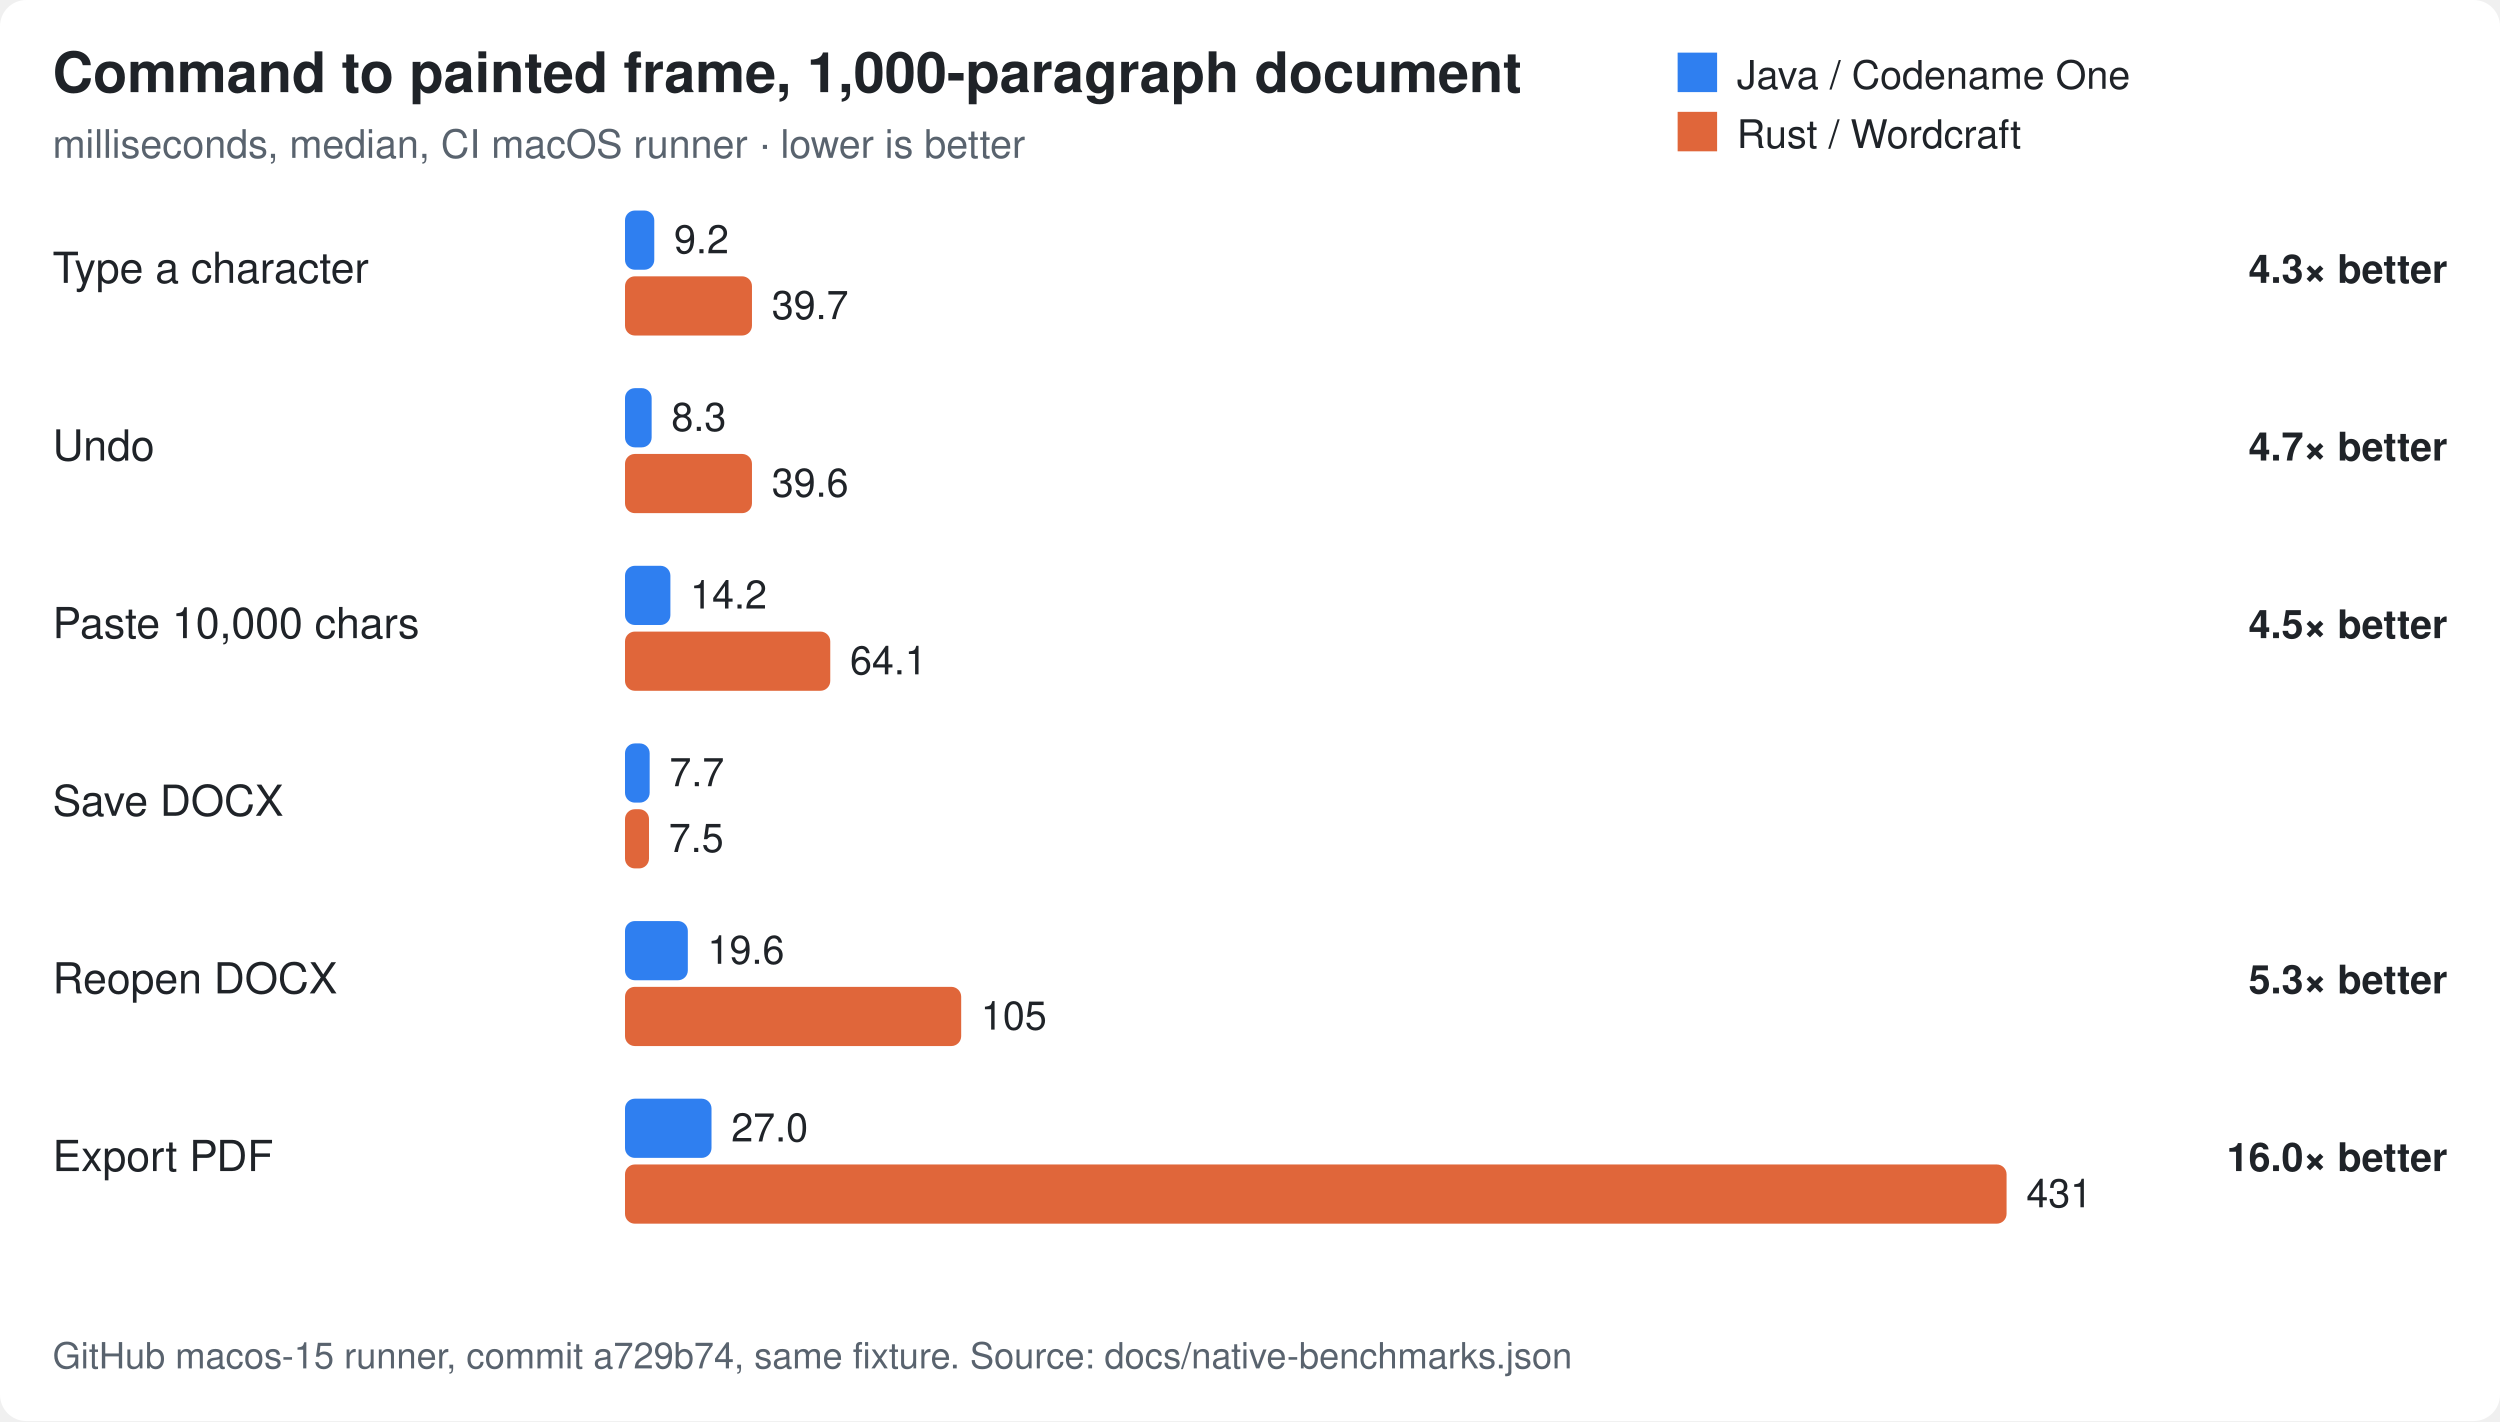
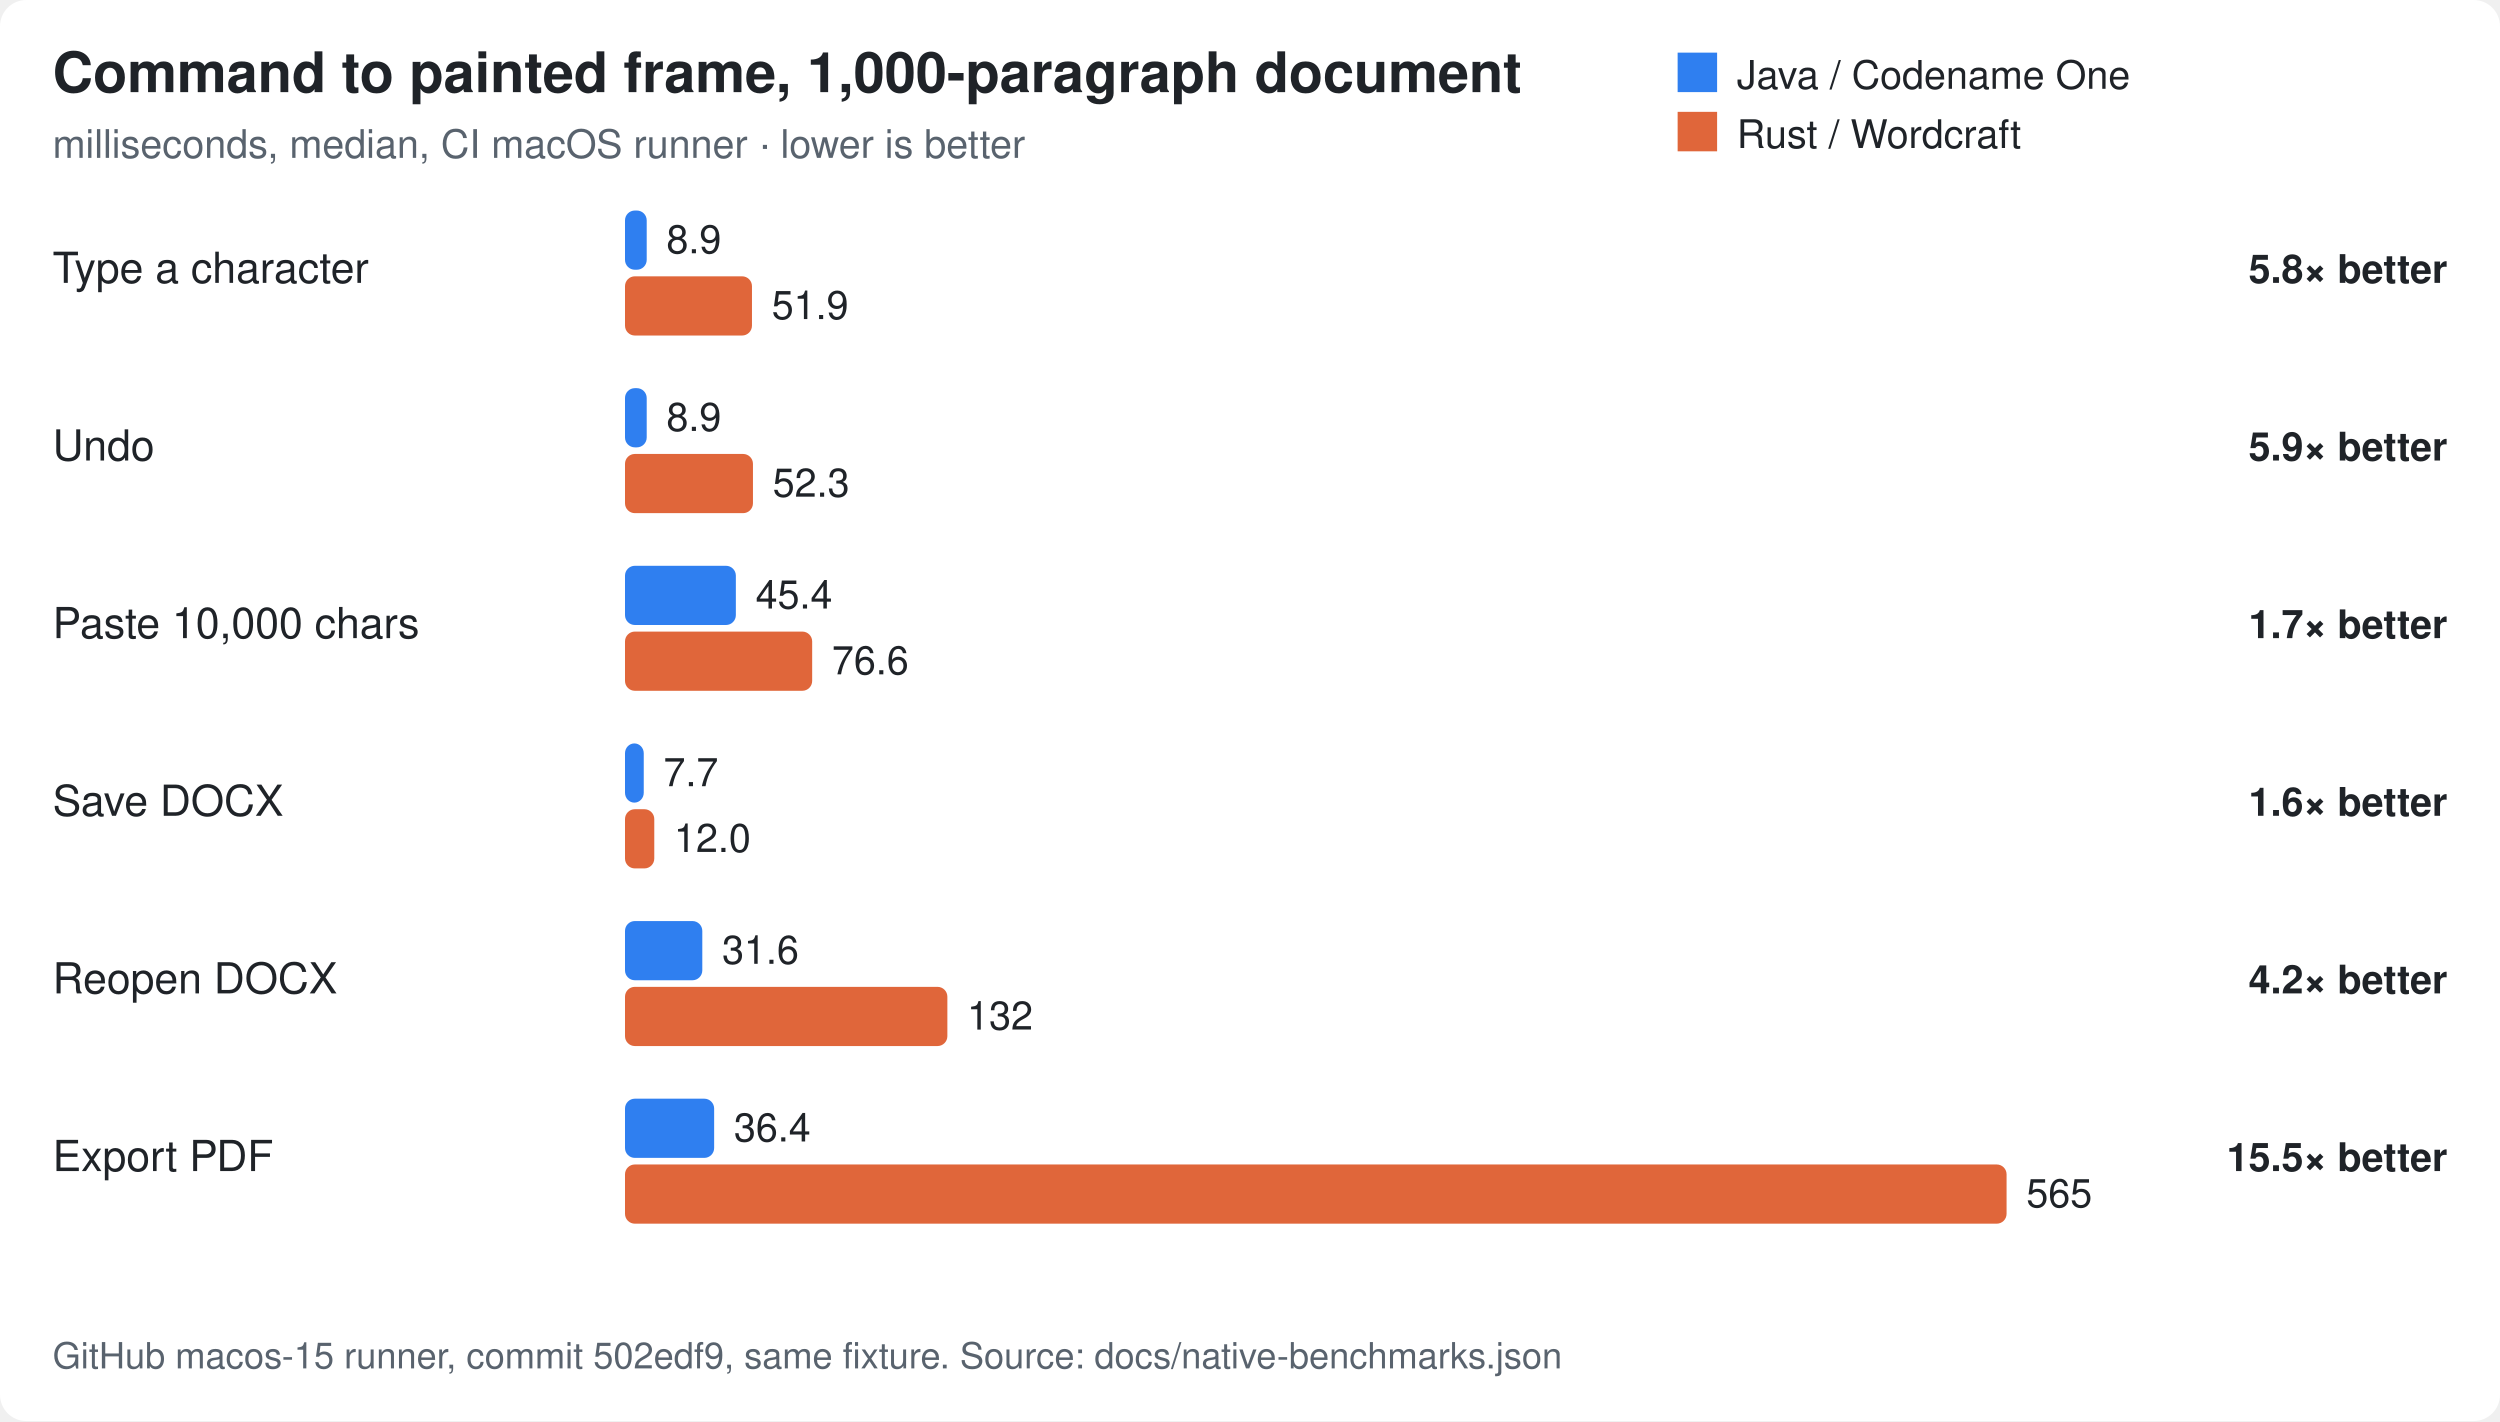
<svg xmlns="http://www.w3.org/2000/svg" width="760" height="432" viewBox="0 0 760 432" font-family="-apple-system,Segoe UI,Helvetica,Arial,sans-serif">
  <style>text{fill:#1f2328}.muted{fill:#59636e}rect.bg{fill:#ffffff}@media (prefers-color-scheme:dark){text{fill:#e6edf3}.muted{fill:#9198a1}rect.bg{fill:#0d1117}}</style>
  <rect class="bg" width="760" height="432" rx="8" />
  <text x="16" y="28" font-size="17" font-weight="600">Command to painted frame, 1,000-paragraph document</text>
  <text x="16" y="48" font-size="12" class="muted">milliseconds, median, CI macOS runner · lower is better</text>
  <rect x="510" y="16" width="12" height="12" fill="#2f7ff0" />
  <text x="528" y="27" font-size="12">Java / Codename One</text>
  <rect x="510" y="34" width="12" height="12" fill="#e0663a" />
  <text x="528" y="45" font-size="12">Rust / Wordcraft</text>
  <text x="16" y="86" font-size="13">Type a character</text>
-   <rect x="190" y="64" width="8.9" height="18" rx="3" fill="#2f7ff0" />
-   <text x="204.9" y="77" font-size="12">9.2</text>
+   <rect x="190" y="64" width="6.6" height="18" rx="3" fill="#2f7ff0" />
+   <text x="202.6" y="77" font-size="12">8.9</text>
  <rect x="190" y="84" width="38.6" height="18" rx="3" fill="#e0663a" />
-   <text x="234.6" y="97" font-size="12">39.7</text>
-   <text x="744" y="86" font-size="12" font-weight="600" text-anchor="end" fill="#2f7ff0">4.3× better</text>
+   <text x="234.6" y="97" font-size="12">51.9</text>
+   <text x="744" y="86" font-size="12" font-weight="600" text-anchor="end" fill="#2f7ff0">5.8× better</text>
  <text x="16" y="140" font-size="13">Undo</text>
-   <rect x="190" y="118" width="8.1" height="18" rx="3" fill="#2f7ff0" />
-   <text x="204.1" y="131" font-size="12">8.3</text>
-   <rect x="190" y="138" width="38.6" height="18" rx="3" fill="#e0663a" />
-   <text x="234.6" y="151" font-size="12">39.6</text>
-   <text x="744" y="140" font-size="12" font-weight="600" text-anchor="end" fill="#2f7ff0">4.7× better</text>
+   <rect x="190" y="118" width="6.6" height="18" rx="3" fill="#2f7ff0" />
+   <text x="202.6" y="131" font-size="12">8.9</text>
+   <rect x="190" y="138" width="38.9" height="18" rx="3" fill="#e0663a" />
+   <text x="234.9" y="151" font-size="12">52.3</text>
+   <text x="744" y="140" font-size="12" font-weight="600" text-anchor="end" fill="#2f7ff0">5.9× better</text>
  <text x="16" y="194" font-size="13">Paste 10,000 chars</text>
-   <rect x="190" y="172" width="13.8" height="18" rx="3" fill="#2f7ff0" />
-   <text x="209.8" y="185" font-size="12">14.2</text>
-   <rect x="190" y="192" width="62.4" height="18" rx="3" fill="#e0663a" />
-   <text x="258.4" y="205" font-size="12">64.1</text>
-   <text x="744" y="194" font-size="12" font-weight="600" text-anchor="end" fill="#2f7ff0">4.5× better</text>
+   <rect x="190" y="172" width="33.7" height="18" rx="3" fill="#2f7ff0" />
+   <text x="229.7" y="185" font-size="12">45.4</text>
+   <rect x="190" y="192" width="56.9" height="18" rx="3" fill="#e0663a" />
+   <text x="252.9" y="205" font-size="12">76.6</text>
+   <text x="744" y="194" font-size="12" font-weight="600" text-anchor="end" fill="#2f7ff0">1.7× better</text>
  <text x="16" y="248" font-size="13">Save DOCX</text>
-   <rect x="190" y="226" width="7.5" height="18" rx="3" fill="#2f7ff0" />
-   <text x="203.5" y="239" font-size="12">7.7</text>
-   <rect x="190" y="246" width="7.3" height="18" rx="3" fill="#e0663a" />
-   <text x="203.3" y="259" font-size="12">7.5</text>
+   <rect x="190" y="226" width="5.7" height="18" rx="3" fill="#2f7ff0" />
+   <text x="201.7" y="239" font-size="12">7.7</text>
+   <rect x="190" y="246" width="8.9" height="18" rx="3" fill="#e0663a" />
+   <text x="204.9" y="259" font-size="12">12.0</text>
+   <text x="744" y="248" font-size="12" font-weight="600" text-anchor="end" fill="#2f7ff0">1.6× better</text>
  <text x="16" y="302" font-size="13">Reopen DOCX</text>
-   <rect x="190" y="280" width="19.1" height="18" rx="3" fill="#2f7ff0" />
-   <text x="215.1" y="293" font-size="12">19.6</text>
-   <rect x="190" y="300" width="102.2" height="18" rx="3" fill="#e0663a" />
-   <text x="298.2" y="313" font-size="12">105</text>
-   <text x="744" y="302" font-size="12" font-weight="600" text-anchor="end" fill="#2f7ff0">5.3× better</text>
+   <rect x="190" y="280" width="23.5" height="18" rx="3" fill="#2f7ff0" />
+   <text x="219.5" y="293" font-size="12">31.6</text>
+   <rect x="190" y="300" width="98.0" height="18" rx="3" fill="#e0663a" />
+   <text x="294.0" y="313" font-size="12">132</text>
+   <text x="744" y="302" font-size="12" font-weight="600" text-anchor="end" fill="#2f7ff0">4.2× better</text>
  <text x="16" y="356" font-size="13">Export PDF</text>
-   <rect x="190" y="334" width="26.3" height="18" rx="3" fill="#2f7ff0" />
-   <text x="222.3" y="347" font-size="12">27.0</text>
+   <rect x="190" y="334" width="27.1" height="18" rx="3" fill="#2f7ff0" />
+   <text x="223.1" y="347" font-size="12">36.4</text>
  <rect x="190" y="354" width="420.0" height="18" rx="3" fill="#e0663a" />
-   <text x="616.0" y="367" font-size="12">431</text>
-   <text x="744" y="356" font-size="12" font-weight="600" text-anchor="end" fill="#2f7ff0">16.0× better</text>
-   <text x="16" y="416" font-size="11" class="muted">GitHub macos-15 runner, commit a729b74, same fixture. Source: docs/native-benchmarks.json</text>
+   <text x="616.0" y="367" font-size="12">565</text>
+   <text x="744" y="356" font-size="12" font-weight="600" text-anchor="end" fill="#2f7ff0">15.5× better</text>
+   <text x="16" y="416" font-size="11" class="muted">GitHub macos-15 runner, commit 502edf9, same fixture. Source: docs/native-benchmarks.json</text>
</svg>
